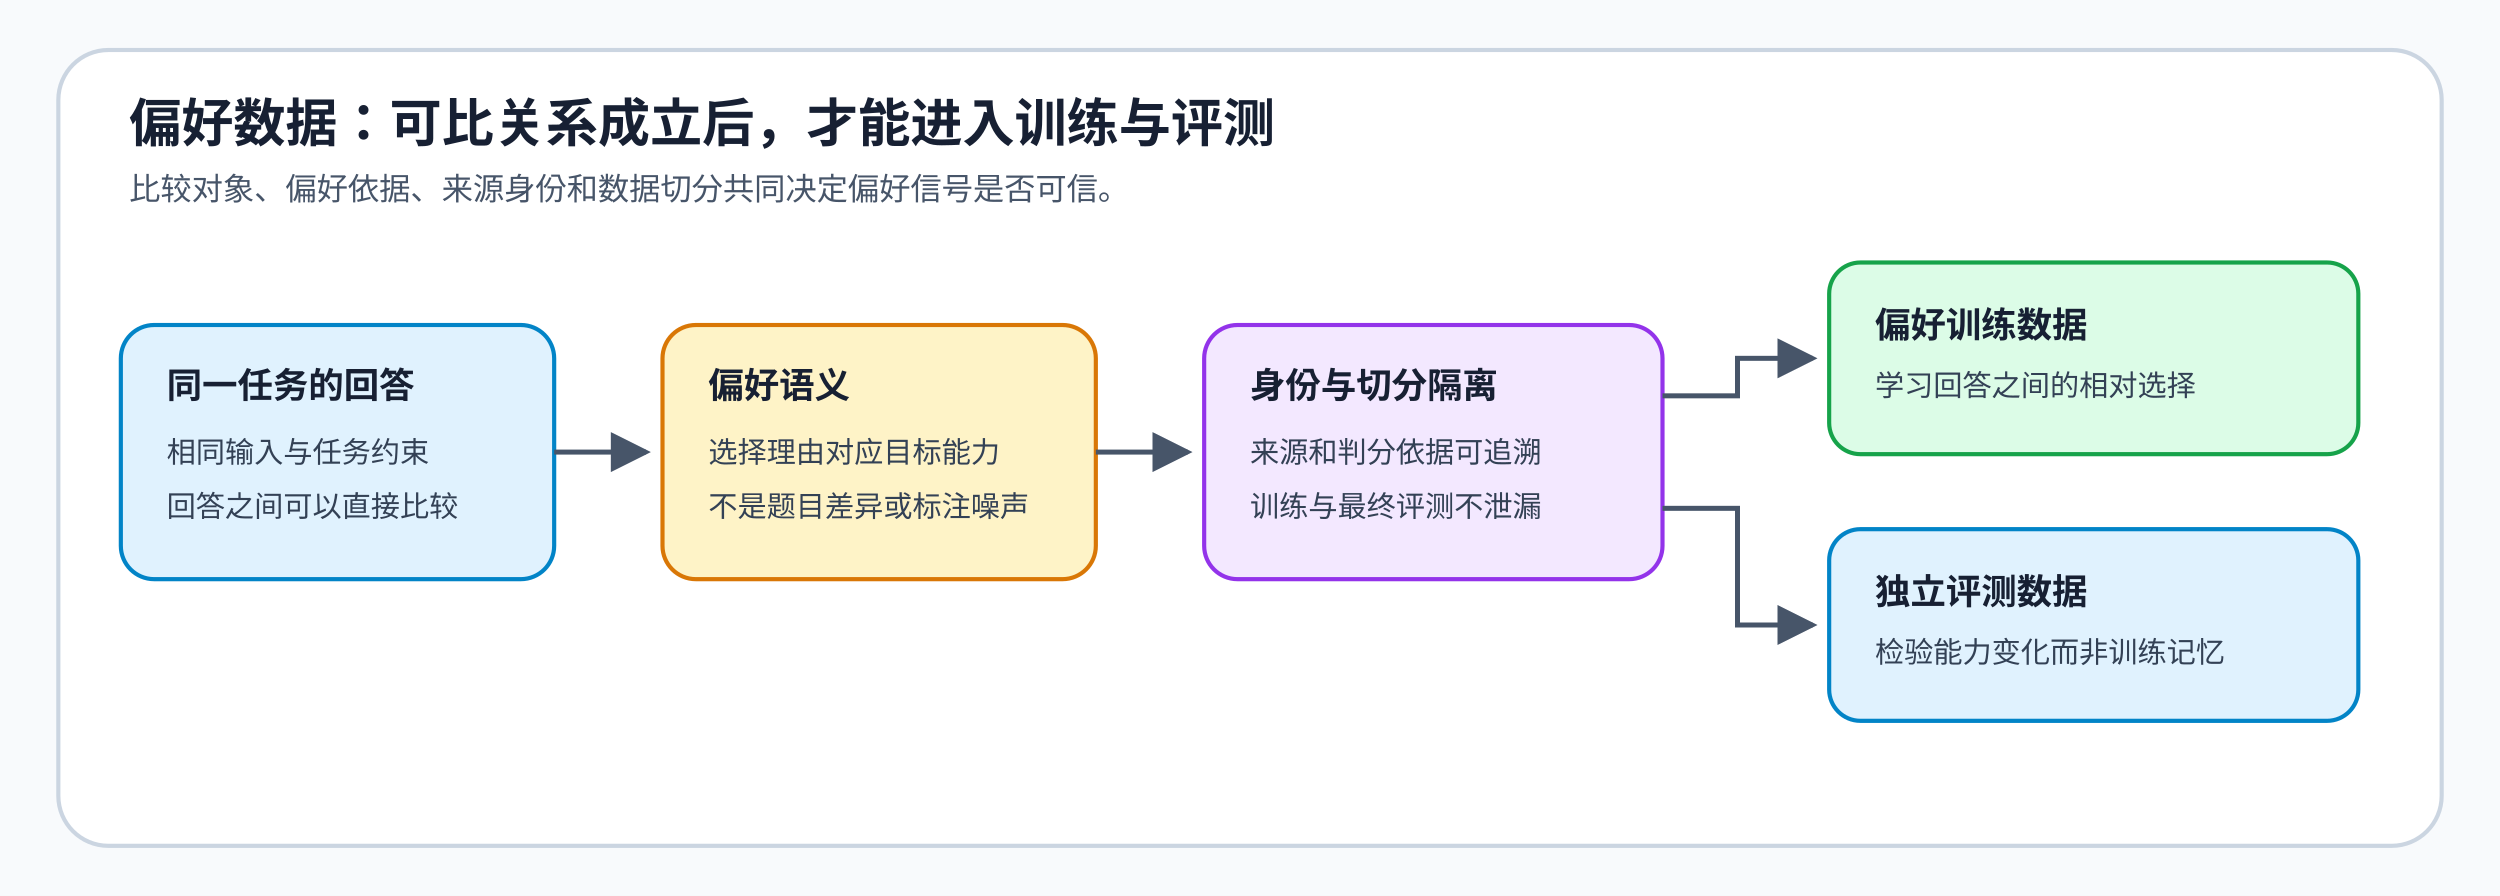
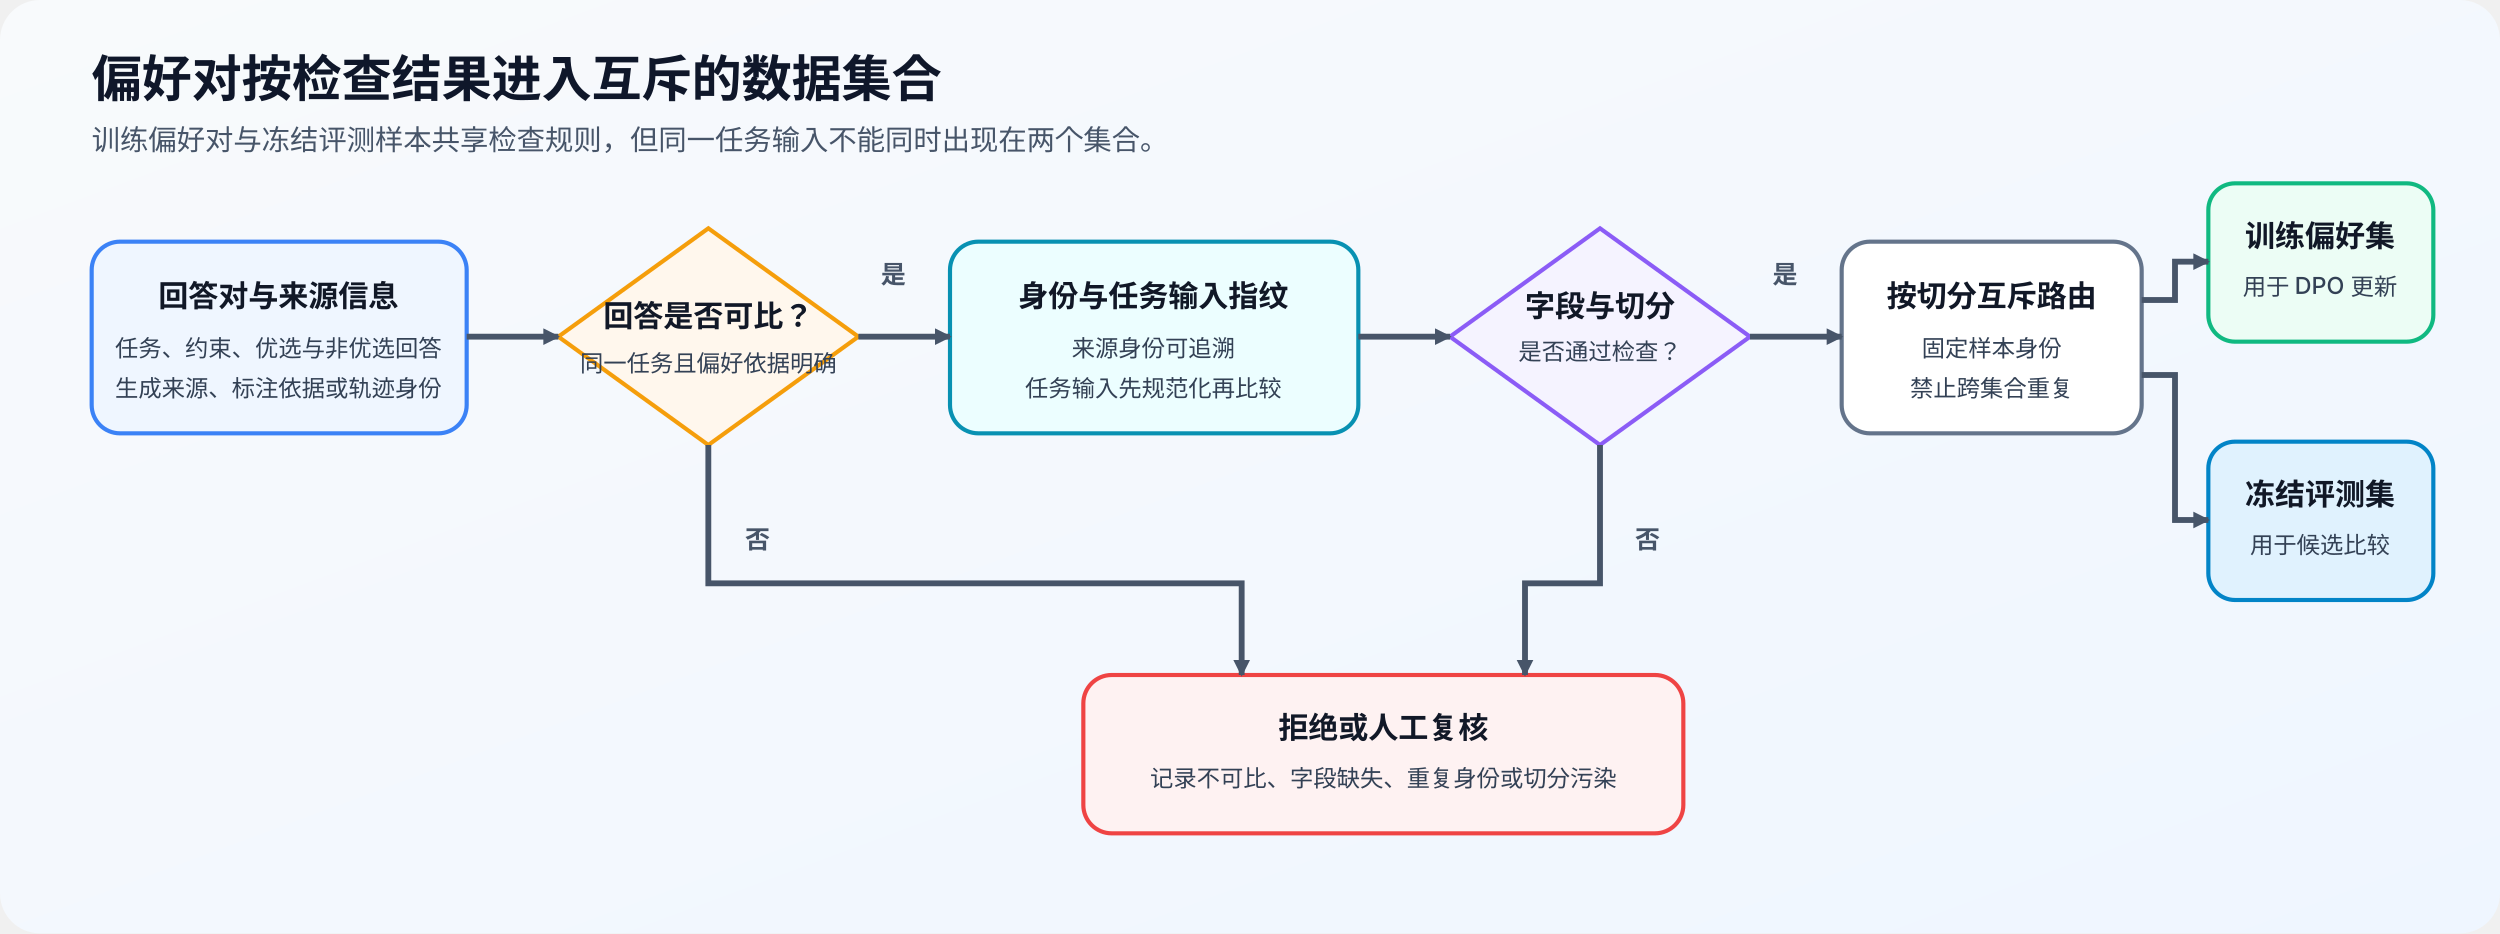
- <svg xmlns="http://www.w3.org/2000/svg" width="1200" height="430" viewBox="0 0 1200 430" role="img" aria-labelledby="title desc">
+ <svg xmlns="http://www.w3.org/2000/svg" width="1500" height="560" viewBox="0 0 1500 560" role="img" aria-labelledby="title desc">
  <defs>
-     <marker id="a" markerWidth="8" markerHeight="8" refX="7" refY="4" orient="auto">
-       <path d="M0 0L8 4L0 8Z" fill="#475569" />
+     <linearGradient id="bg" x1="0" x2="1" y1="0" y2="1">
+       <stop offset="0%" stop-color="#F8FAFC" />
+       <stop offset="100%" stop-color="#EFF6FF" />
+     </linearGradient>
+     <marker id="arrow" viewBox="0 0 10 10" refX="9" refY="5" markerWidth="10" markerHeight="10" orient="auto" markerUnits="userSpaceOnUse">
+       <path d="M0 0L10 5L0 10Z" fill="#475569" />
    </marker>
-     <style>.t{font:700 25px Arial,sans-serif;fill:#172033}.s{font:15px Arial,sans-serif;fill:#475569}.h{font:700 17px Arial,sans-serif;fill:#172033}.c{font:14px Arial,sans-serif;fill:#334155}.l{fill:none;stroke:#475569;stroke-width:2.4;marker-end:url(#a)}</style>
+     <style>
+       .title{font:700 30px "Inter","Noto Sans SC",sans-serif;fill:#0F172A}
+       .sub{font:500 17px "Inter","Noto Sans SC",sans-serif;fill:#475569}
+       .label{font:700 18px "Inter","Noto Sans SC",sans-serif;fill:#111827}
+       .small{font:500 14px "Inter","Noto Sans SC",sans-serif;fill:#334155}
+       .box{stroke-width:2.5}
+       .arrow{stroke:#475569;stroke-width:3.5;fill:none;marker-end:url(#arrow)}
+       .branch{font:700 15px "Inter","Noto Sans SC",sans-serif;fill:#475569}
+     </style>
  </defs>
-   <rect width="1200" height="430" fill="#F8FAFC" />
-   <rect x="28" y="24" width="1144" height="382" rx="24" fill="#FFF" stroke="#CBD5E1" stroke-width="2" />
-   <text x="62" y="68" class="t">偏好数据：可比关系成立后，才能进入训练与评测</text>
-   <text x="62" y="96" class="s">比较对象、偏好依据、来源身份和数据切分共同决定偏好信号是否可信。</text>
-   <rect x="58" y="156" width="208" height="122" rx="16" fill="#E0F2FE" stroke="#0284C7" stroke-width="2" />
-   <text x="80" y="191" class="h">同一任务的回答</text>
-   <text x="80" y="222" class="c">相同输入与任务约束</text>
-   <text x="80" y="248" class="c">回答之间可以直接比较</text>
-   <rect x="318" y="156" width="208" height="122" rx="16" fill="#FEF3C7" stroke="#D97706" stroke-width="2" />
-   <text x="340" y="191" class="h">偏好语义</text>
-   <text x="340" y="222" class="c">选择理由对应目标能力</text>
-   <text x="340" y="248" class="c">不是题目差异或标注噪声</text>
-   <rect x="578" y="156" width="220" height="122" rx="16" fill="#F3E8FF" stroke="#9333EA" stroke-width="2" />
-   <text x="600" y="191" class="h">身份与切分隔离</text>
-   <text x="600" y="222" class="c">来源和判分依据可追溯</text>
-   <text x="600" y="248" class="c">训练与最终评测不泄漏</text>
-   <rect x="878" y="126" width="254" height="92" rx="15" fill="#DCFCE7" stroke="#16A34A" stroke-width="2" />
-   <text x="900" y="162" class="h">偏好训练数据</text>
-   <text x="900" y="190" class="c">学习回答之间的相对选择</text>
-   <rect x="878" y="254" width="254" height="92" rx="15" fill="#E0F2FE" stroke="#0284C7" stroke-width="2" />
-   <text x="900" y="290" class="h">独立评测数据</text>
-   <text x="900" y="318" class="c">检验能力变化而非训练记忆</text>
-   <path d="M266 217H310" class="l" />
-   <path d="M526 217H570" class="l" />
-   <path d="M798 190H834V172H870" class="l" />
-   <path d="M798 244H834V300H870" class="l" />
+   <rect width="1500" height="560" rx="24" fill="url(#bg)" />
+   <text x="55" y="58" class="title">偏好对按检查结果进入互斥的数据集合</text>
+   <text x="55" y="90" class="sub">训练偏好对与冻结评测样本共享检查规则，但同一任务输入不能同时出现在两个集合。</text>
+   <rect x="55" y="145" width="225" height="115" rx="17" class="box" fill="#EFF6FF" stroke="#3B82F6" />
+   <text x="167" y="184" text-anchor="middle" class="label">回答对与来源信息</text>
+   <text x="167" y="214" text-anchor="middle" class="small">任务、约束、优选与非优选回答</text>
+   <text x="167" y="238" text-anchor="middle" class="small">生成来源、标注依据或轨迹身份</text>
+   <path d="M335 202L425 137L515 202L425 267Z" fill="#FFF7ED" stroke="#F59E0B" stroke-width="2.5" />
+   <text x="425" y="196" text-anchor="middle" class="label">回答是否可比？</text>
+   <text x="425" y="223" text-anchor="middle" class="small">同一任务且偏好依据明确</text>
+   <rect x="570" y="145" width="245" height="115" rx="17" class="box" fill="#ECFEFF" stroke="#0891B2" />
+   <text x="692" y="184" text-anchor="middle" class="label">身份与任务输入指纹</text>
+   <text x="692" y="214" text-anchor="middle" class="small">来源身份可追溯</text>
+   <text x="692" y="238" text-anchor="middle" class="small">任务输入先规范化再比较</text>
+   <path d="M870 202L960 137L1050 202L960 267Z" fill="#F5F3FF" stroke="#8B5CF6" stroke-width="2.5" />
+   <text x="960" y="190" text-anchor="middle" class="label">字段与切分</text>
+   <text x="960" y="216" text-anchor="middle" class="small">是否通过检查？</text>
+   <rect x="1105" y="145" width="180" height="115" rx="17" class="box" fill="#FFFFFF" stroke="#64748B" />
+   <text x="1195" y="184" text-anchor="middle" class="label">按切分互斥路由</text>
+   <text x="1195" y="214" text-anchor="middle" class="small">固定样本身份</text>
+   <text x="1195" y="238" text-anchor="middle" class="small">禁止跨集合重复</text>
+   <rect x="1325" y="110" width="135" height="95" rx="16" class="box" fill="#ECFDF5" stroke="#10B981" />
+   <text x="1392" y="148" text-anchor="middle" class="label">训练偏好集</text>
+   <text x="1392" y="177" text-anchor="middle" class="small">用于 DPO 更新</text>
+   <rect x="1325" y="265" width="135" height="95" rx="16" class="box" fill="#E0F2FE" stroke="#0284C7" />
+   <text x="1392" y="303" text-anchor="middle" class="label">冻结评测集</text>
+   <text x="1392" y="332" text-anchor="middle" class="small">用于候选比较</text>
+   <rect x="650" y="405" width="360" height="95" rx="17" class="box" fill="#FEF2F2" stroke="#EF4444" />
+   <text x="830" y="443" text-anchor="middle" class="label">拒绝或人工复核</text>
+   <text x="830" y="472" text-anchor="middle" class="small">记录不可比、字段缺失、重复身份或切分污染</text>
+   <path d="M280 202H335" class="arrow" />
+   <path d="M515 202H570" class="arrow" />
+   <text x="536" y="170" text-anchor="middle" class="branch">是</text>
+   <path d="M815 202H870" class="arrow" />
+   <path d="M1050 202H1105" class="arrow" />
+   <text x="1071" y="170" text-anchor="middle" class="branch">是</text>
+   <path d="M1285 180H1305V157H1325" class="arrow" />
+   <path d="M1285 225H1305V312H1325" class="arrow" />
+   <path d="M425 267V350H745V405" class="arrow" />
+   <text x="447" y="329" class="branch">否</text>
+   <path d="M960 267V350H915V405" class="arrow" />
+   <text x="981" y="329" class="branch">否</text>
</svg>
